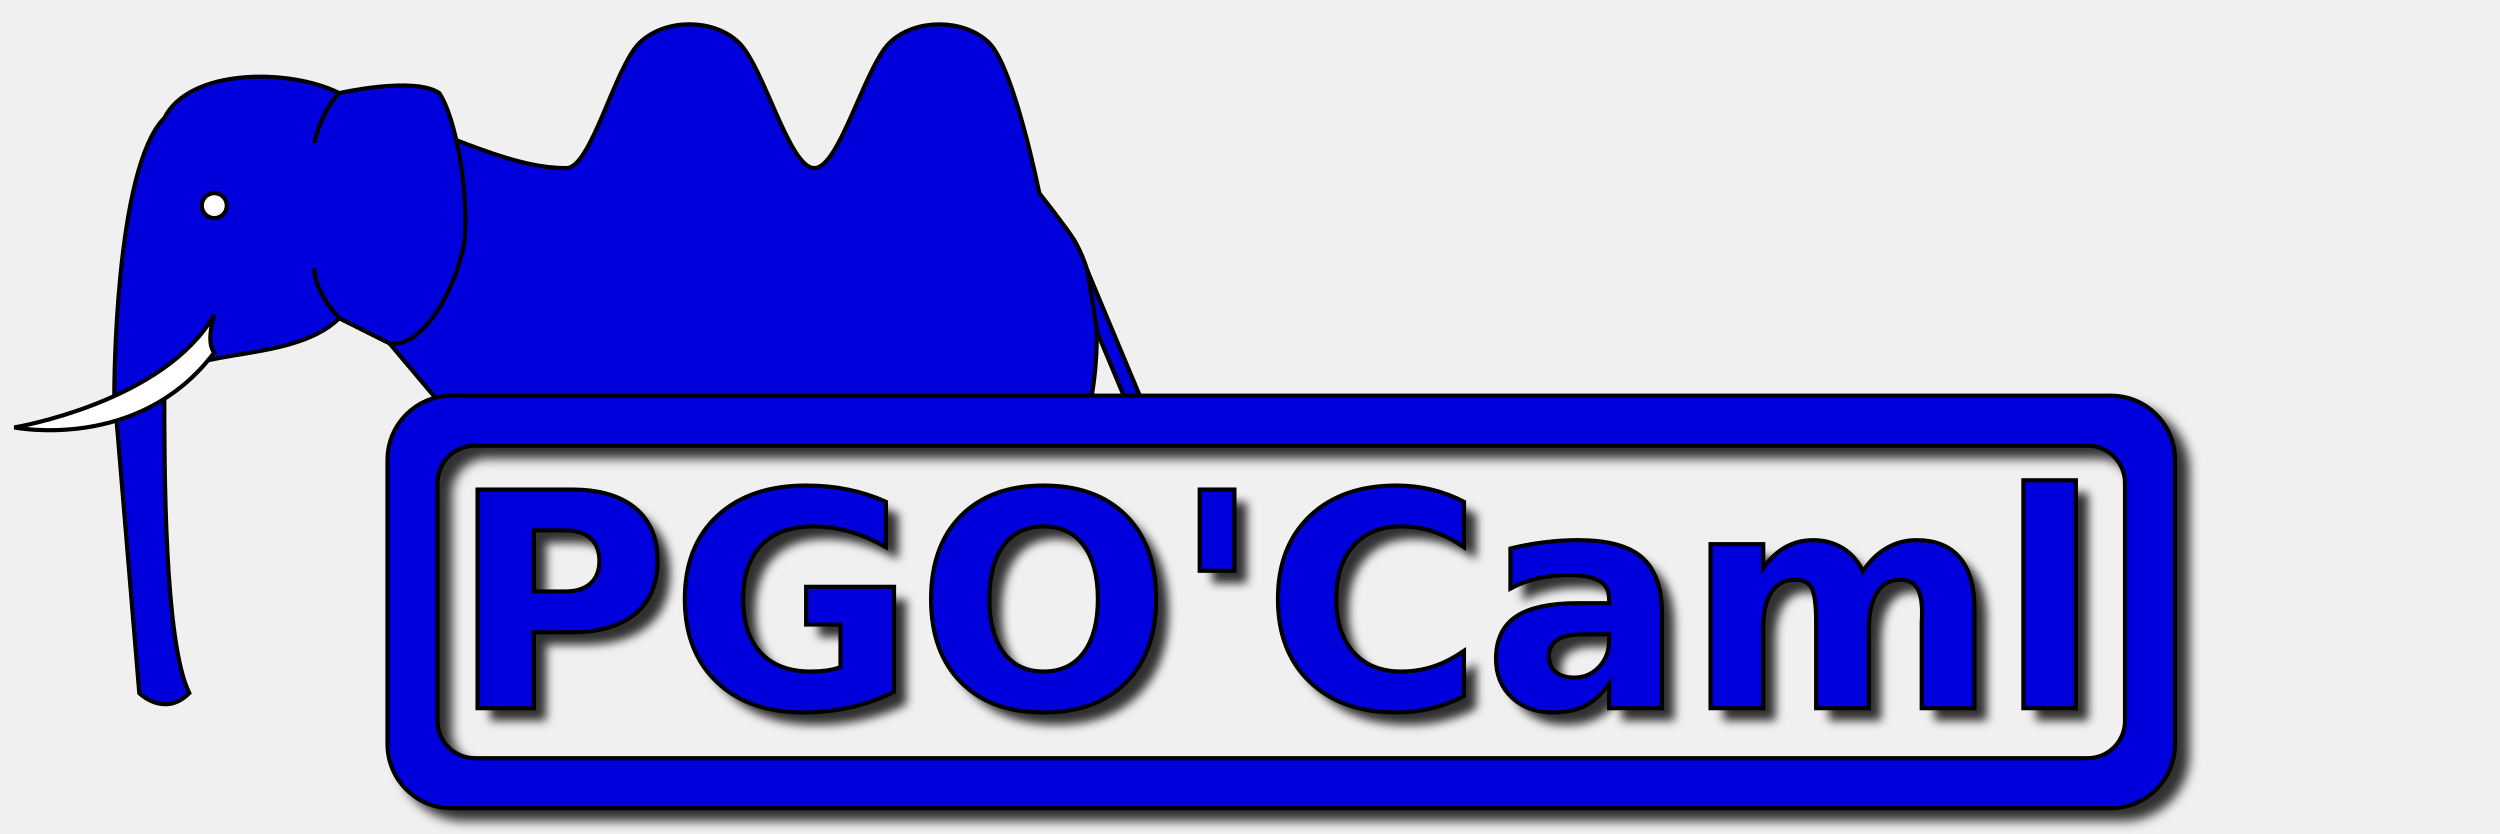
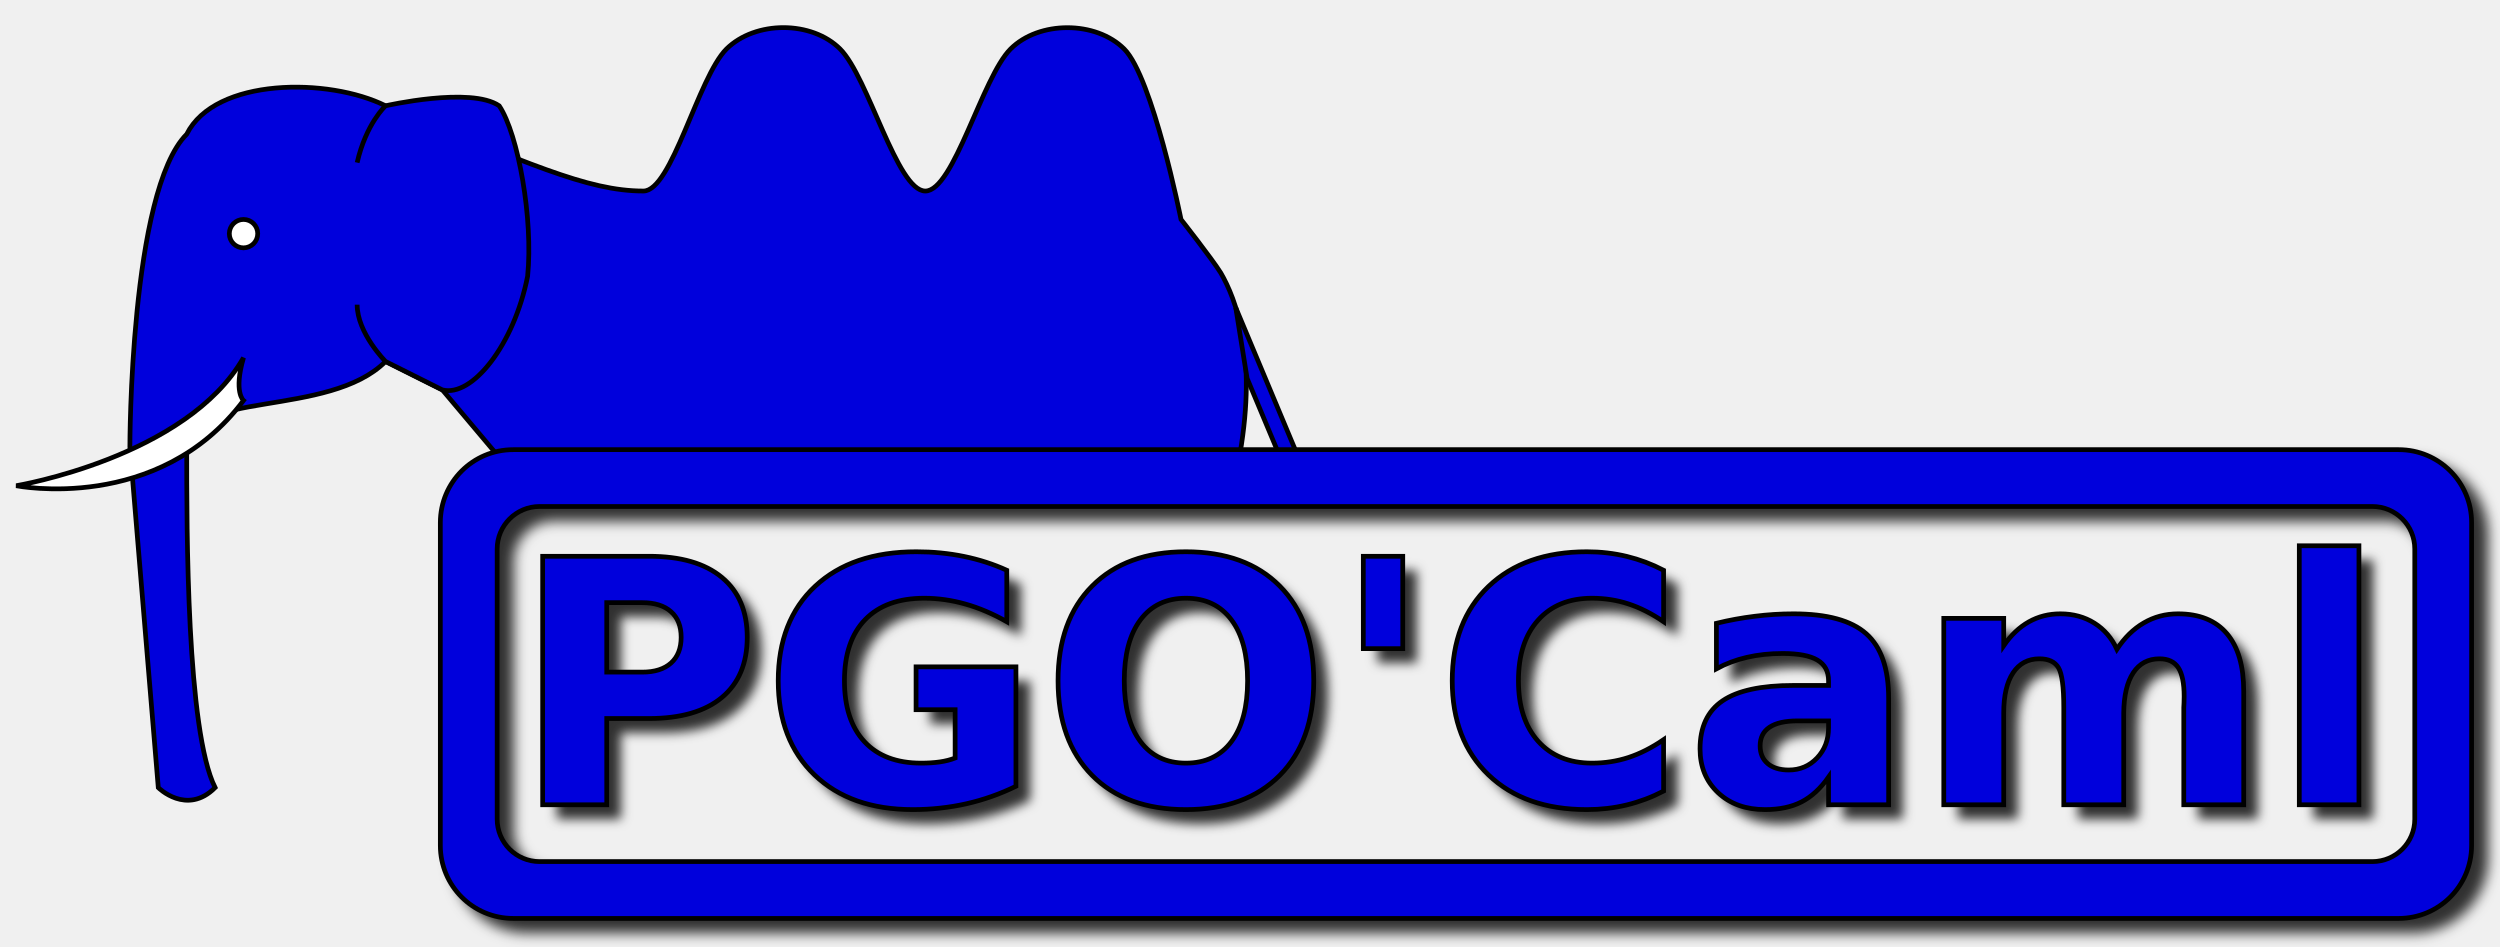
- <svg xmlns="http://www.w3.org/2000/svg" width="600" height="200" id="svg2" version="1.0">
+ <svg xmlns="http://www.w3.org/2000/svg" width="528" height="200" id="svg2" version="1.0">
  <defs id="defs4">
    <linearGradient id="linearGradient3218">
      <stop style="stop-color:#adadff;stop-opacity:1;" offset="0" id="stop3220" />
      <stop style="stop-color:#0000ff;stop-opacity:1;" offset="1" id="stop3222" />
    </linearGradient>
-     <filter id="filter3189">
-       <feGaussianBlur stdDeviation="1.099" id="feGaussianBlur3191" />
-     </filter>
    <filter id="filter3214">
      <feGaussianBlur stdDeviation="1.325" id="feGaussianBlur3216" />
    </filter>
    <filter id="filter3222">
      <feGaussianBlur stdDeviation="1.099" id="feGaussianBlur3224" />
    </filter>
  </defs>
  <g id="layer1" transform="translate(42.95823,-47.5394)">
    <g id="g3276" transform="translate(2.930596,5.331203)">
      <path d="M 35.542,118.554 C 35.542,118.554 47.542,124.554 47.542,124.554 L 59.542,138.793 L 216,138 C 219.582,117.045 215.172,105.418 211.942,99.851 C 210,96.748 203.542,88.554 203.542,88.554 C 203.542,88.554 197.542,58.554 191.542,52.554 C 185.542,46.554 173.542,46.554 167.542,52.554 C 161.542,58.554 155.542,82.554 149.542,82.554 C 143.542,82.554 137.542,58.554 131.542,52.554 C 125.542,46.554 113.679,46.515 107.542,52.554 C 101.542,58.554 96,82.554 90,82.554 C 78,82.554 65.542,76.554 35.542,64.554 C 23.542,58.554 -0.458,58.554 -6.458,70.554 C -18.458,82.554 -18.458,136.554 -18.458,136.554 L -12.458,208.554 C -12.458,208.554 -6.458,214.554 -0.458,208.554 C -6.458,196.554 -6.458,154.554 -6.458,136.554 C -6.458,124.554 23.542,130.554 35.542,118.554 z" style="fill:#0000dc;fill-opacity:1;fill-rule:evenodd;stroke:#000000;stroke-width:1px;stroke-linecap:butt;stroke-linejoin:miter;stroke-opacity:1" id="path2531" />
      <path transform="translate(-45.45823,40.55412)" d="M 54,51 A 3,3 0 1 1 48,51 A 3,3 0 1 1 54,51 z" id="path3226" style="fill:#ffffff;fill-opacity:1;stroke:#000000;stroke-opacity:1" />
      <path id="path3228" d="M 5.542,117.748 C 3.41,125.047 5.542,126.793 5.542,126.793 C -12.458,150.793 -42.458,144.793 -42.458,144.793 C -42.458,144.793 -6.458,138.793 5.542,117.748 z" style="fill:#ffffff;fill-opacity:1;fill-rule:evenodd;stroke:#000000;stroke-width:1px;stroke-linecap:butt;stroke-linejoin:miter;stroke-opacity:1" />
      <path id="path3230" d="M 29.542,76.554 C 31.422,68.315 35.542,64.554 35.542,64.554 C 35.542,64.554 53.542,60.435 59.542,64.554 C 63.572,70.554 66.758,88.554 65.542,100.554 C 62.676,115.062 53.81,126.166 47.542,124.554 L 35.542,118.554 C 35.542,118.554 29.542,112.554 29.542,106.554" style="fill:#0000dc;fill-opacity:1;fill-rule:evenodd;stroke:#000000;stroke-width:1px;stroke-linecap:butt;stroke-linejoin:miter;stroke-opacity:1" />
      <path id="path3252" d="M 215.111,107.208 L 228,138 L 224.152,138 L 217.496,122.108 L 215.111,107.208 z" style="fill:#0000dc;fill-opacity:1;fill-rule:evenodd;stroke:#000000;stroke-width:1px;stroke-linecap:butt;stroke-linejoin:miter;stroke-opacity:1" />
    </g>
    <g id="g3234" transform="translate(-0.958234,7.508153)">
      <path id="path3204" d="M 69.406,137.594 C 60.873,137.594 54,144.467 54,153 L 54,221.188 C 54,229.721 60.873,236.594 69.406,236.594 L 467.594,236.594 C 476.127,236.594 483,229.721 483,221.188 L 483,153 C 483,144.467 476.127,137.594 467.594,137.594 L 69.406,137.594 z M 74.969,149.594 L 462.031,149.594 C 466.992,149.594 471,153.601 471,158.562 L 471,215.625 C 471,220.586 466.992,224.594 462.031,224.594 L 74.969,224.594 C 70.008,224.594 66,220.586 66,215.625 L 66,158.562 C 66,153.601 70.008,149.594 74.969,149.594 z" style="opacity:0.8;fill:#000000;fill-opacity:1;stroke:#000000;stroke-opacity:1;filter:url(#filter3214)" />
      <path id="rect3201" d="M 66.406,135 C 57.873,135 51,141.873 51,150.406 L 51,218.594 C 51,227.127 57.873,234 66.406,234 L 464.594,234 C 473.127,234 480,227.127 480,218.594 L 480,150.406 C 480,141.873 473.127,135 464.594,135 L 66.406,135 z M 71.969,147 L 459.031,147 C 463.992,147 468,151.008 468,155.969 L 468,213.031 C 468,217.992 463.992,222 459.031,222 L 71.969,222 C 67.008,222 63,217.992 63,213.031 L 63,155.969 C 63,151.008 67.008,147 71.969,147 z" style="opacity:1;fill:#0000dc;fill-opacity:1;stroke:#000000;stroke-opacity:1" />
      <text id="text3177" y="213" x="69" style="font-size:72px;font-style:normal;font-variant:normal;font-weight:bold;font-stretch:normal;text-align:start;line-height:125%;writing-mode:lr-tb;text-anchor:start;opacity:0.8;fill:#000000;fill-opacity:1;stroke:none;stroke-width:1px;stroke-linecap:butt;stroke-linejoin:miter;stroke-opacity:1;filter:url(#filter3222);font-family:Bitstream Vera Sans;-inkscape-font-specification:Bitstream Vera Sans Bold" xml:space="preserve">
        <tspan y="213" x="69" id="tspan3179">PGO'Caml</tspan>
      </text>
      <text id="text2403" y="210" x="66" style="font-size:72px;font-style:normal;font-variant:normal;font-weight:bold;font-stretch:normal;text-align:start;line-height:125%;writing-mode:lr-tb;text-anchor:start;fill:#0000dc;fill-opacity:1;stroke:#000000;stroke-width:1px;stroke-linecap:butt;stroke-linejoin:miter;stroke-opacity:1;font-family:Bitstream Vera Sans;-inkscape-font-specification:Bitstream Vera Sans Bold" xml:space="preserve">
        <tspan y="210" x="66" id="tspan2405">PGO'Caml</tspan>
      </text>
    </g>
  </g>
</svg>
